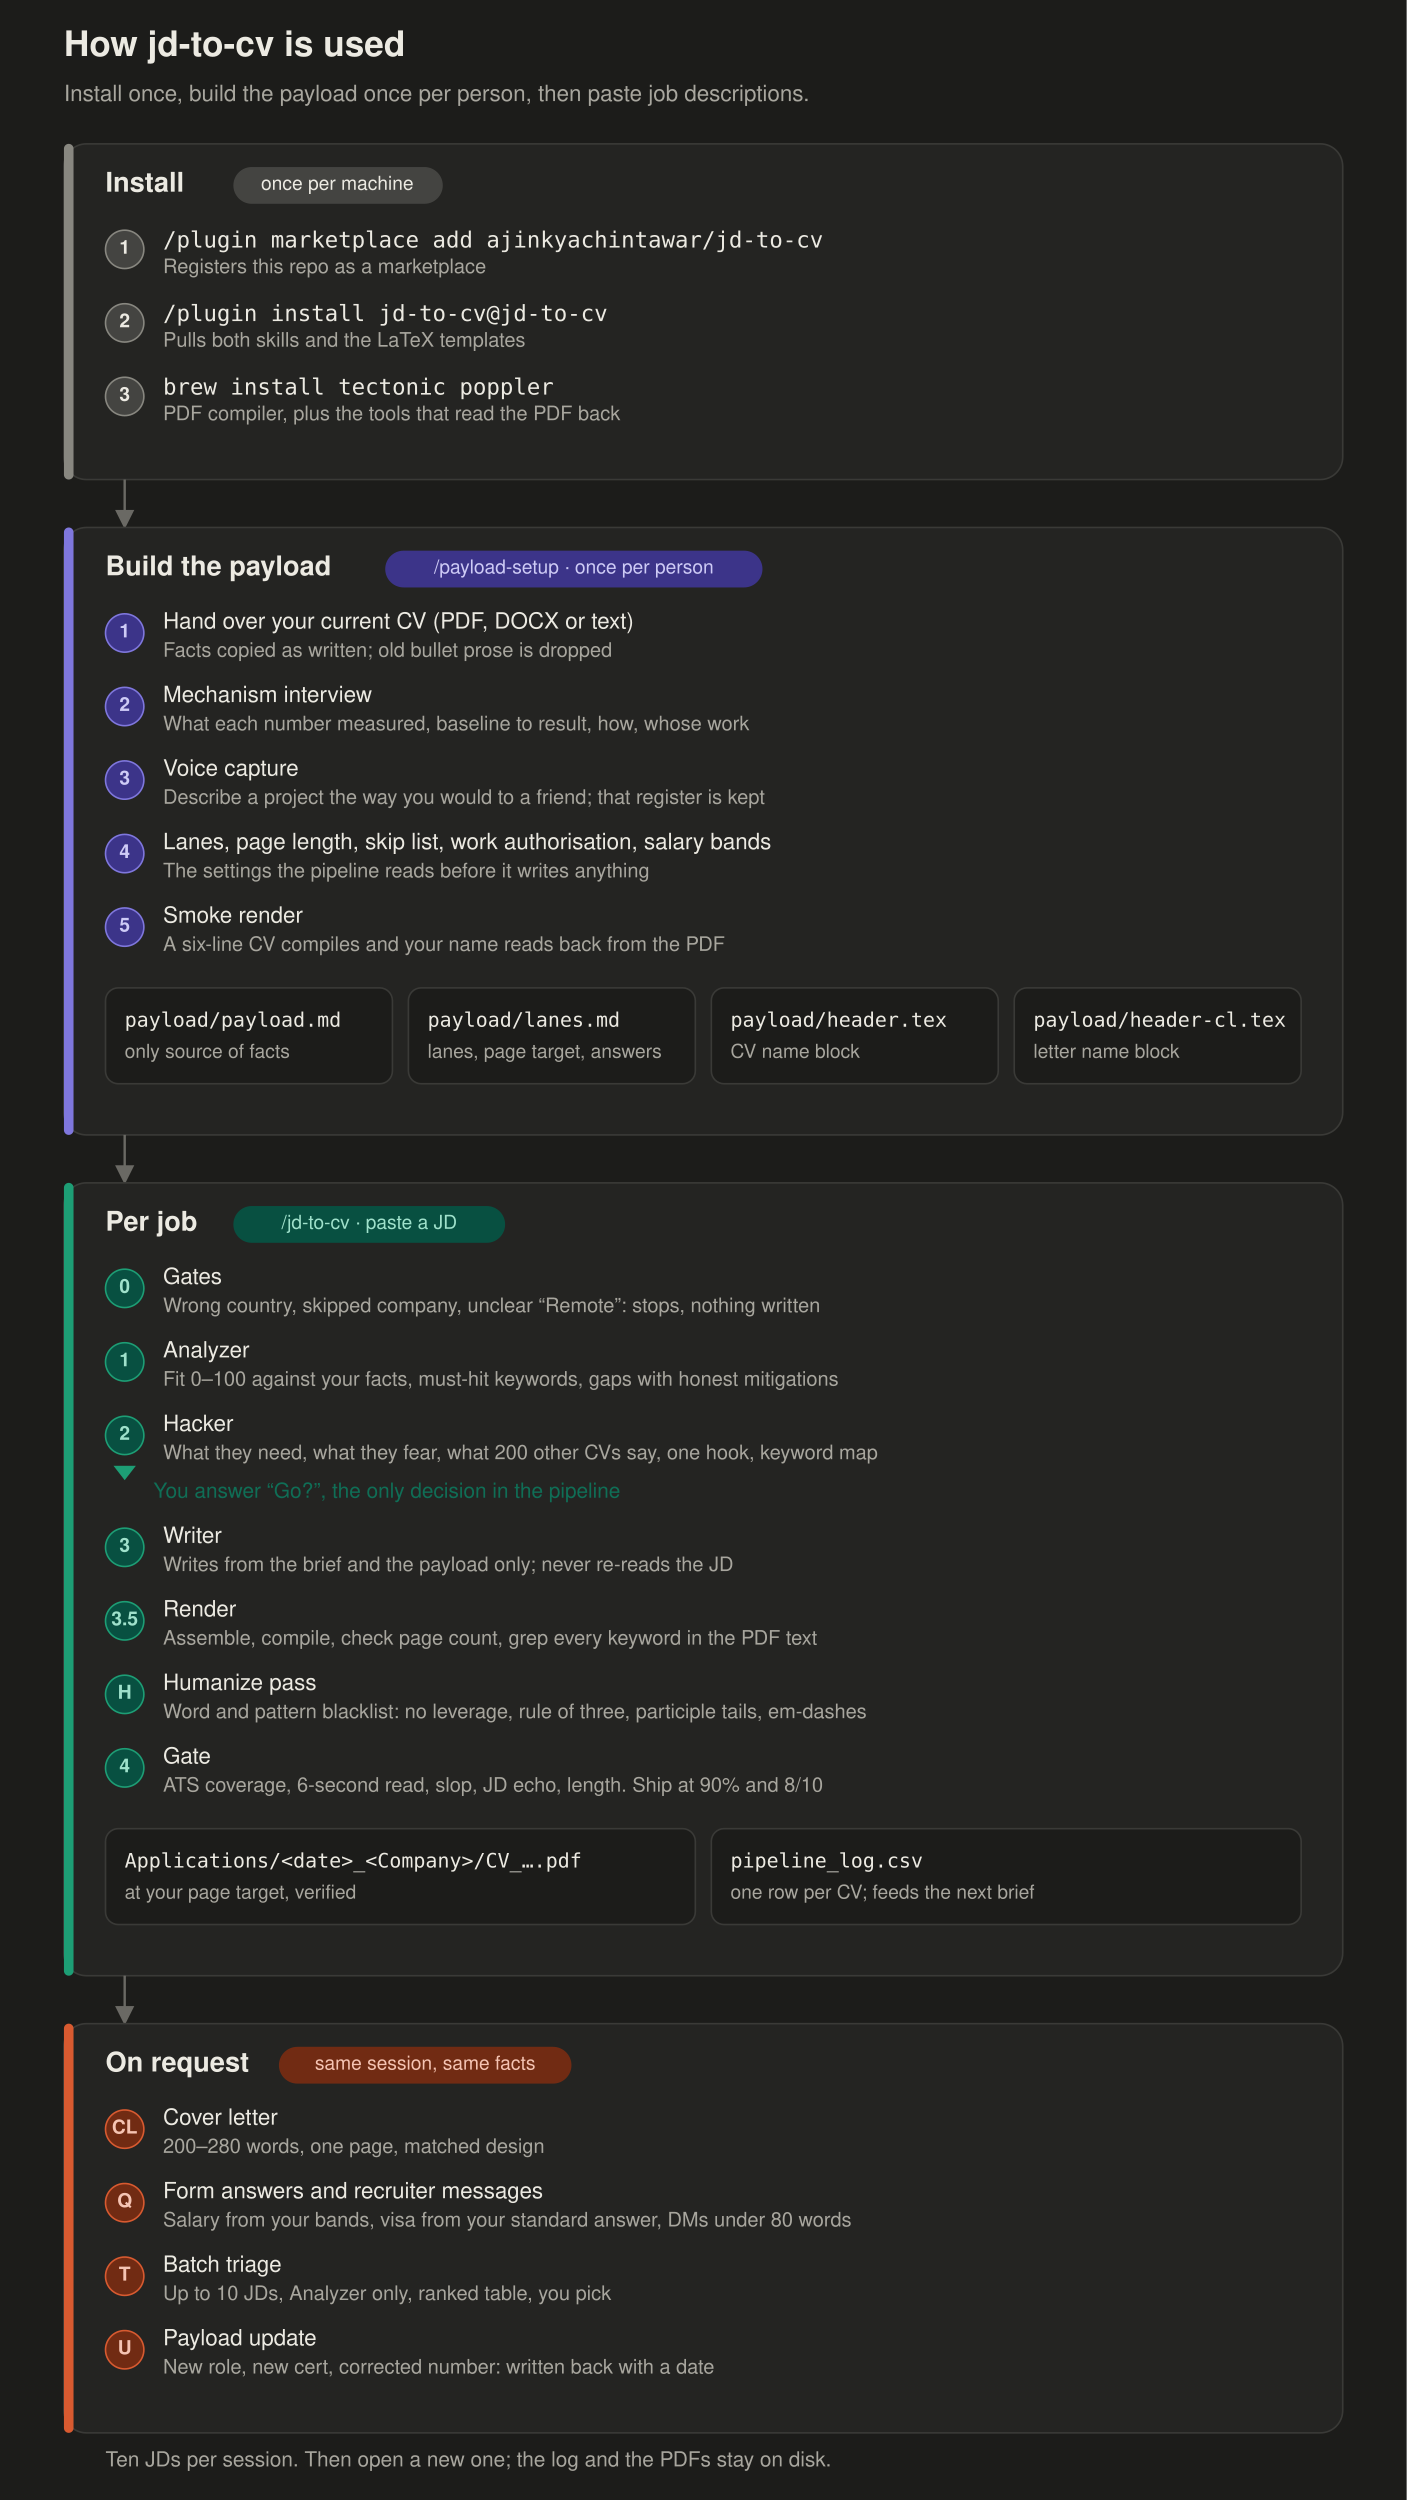
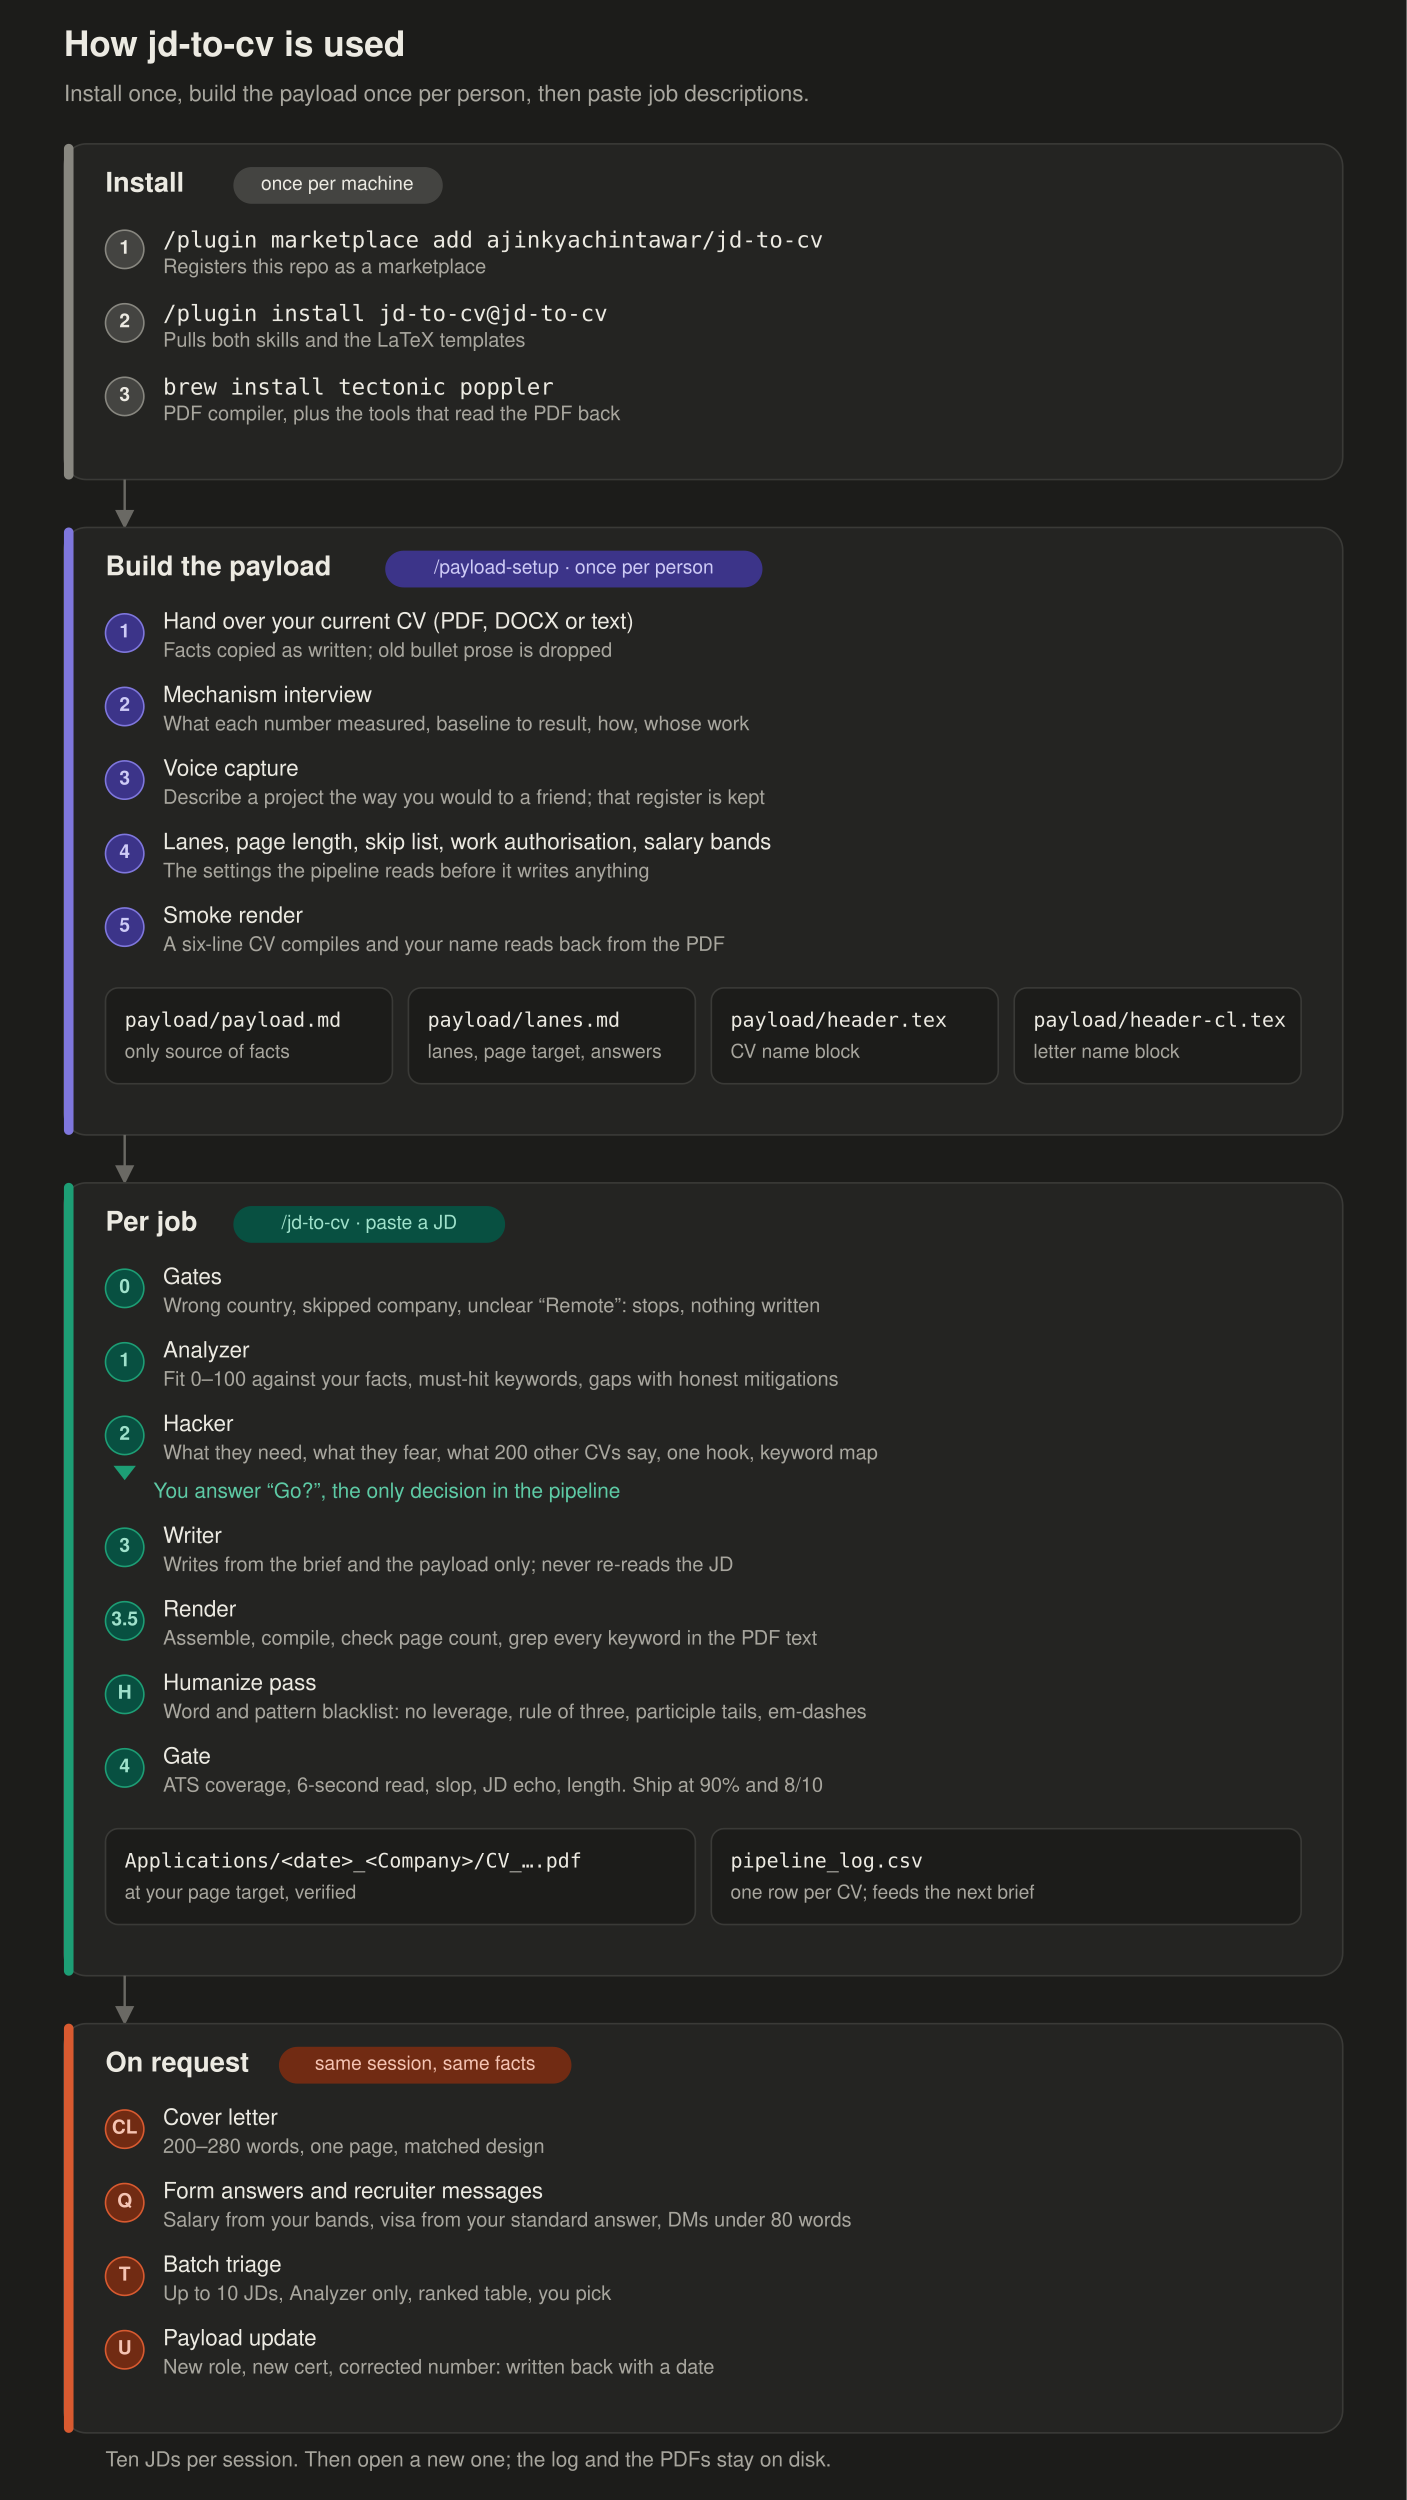
<svg xmlns="http://www.w3.org/2000/svg" width="880" height="1564" viewBox="0 0 880 1564">
  <rect width="880" height="1564" fill="#1C1C1A" />
  <defs>
    <marker id="a" markerWidth="8" markerHeight="8" refX="6" refY="4" orient="auto">
      <path d="M0 0 L8 4 L0 8 z" fill="#6A6964" />
    </marker>
  </defs>
  <text x="40" y="30" font-family="-apple-system,Segoe UI,Helvetica,Arial,sans-serif" font-size="22" font-weight="600" fill="#ECEAE2" text-anchor="start" dominant-baseline="central">How jd-to-cv is used</text>
  <text x="40" y="60" font-family="-apple-system,Segoe UI,Helvetica,Arial,sans-serif" font-size="14" font-weight="400" fill="#A8A69E" text-anchor="start" dominant-baseline="central">Install once, build the payload once per person, then paste job descriptions.</text>
  <rect x="40" y="90" width="800" height="210" rx="14" fill="#242422" stroke="#3A3A37" stroke-width="1" />
  <rect x="40" y="90" width="6" height="210" rx="3" fill="#888780" />
  <text x="66" y="116" font-family="-apple-system,Segoe UI,Helvetica,Arial,sans-serif" font-size="17" font-weight="600" fill="#ECEAE2" text-anchor="start" dominant-baseline="central">Install</text>
  <rect x="146.5" y="105" width="130" height="22" rx="11" fill="#444441" stroke="#444441" stroke-width="1" />
  <text x="211" y="116" font-family="-apple-system,Segoe UI,Helvetica,Arial,sans-serif" font-size="12" font-weight="500" fill="#ECEAE2" text-anchor="middle" dominant-baseline="central">once per machine</text>
  <circle cx="78" cy="156" r="12" fill="#444441" stroke="#888780" stroke-width="1" />
  <text x="78" y="156" font-family="-apple-system,Segoe UI,Helvetica,Arial,sans-serif" font-size="12" font-weight="600" fill="#ECEAE2" text-anchor="middle" dominant-baseline="central">1</text>
  <text x="102" y="150" font-family="SFMono-Regular,Menlo,Consolas,monospace" font-size="14" font-weight="500" fill="#ECEAE2" text-anchor="start" dominant-baseline="central">/plugin marketplace add ajinkyachintawar/jd-to-cv</text>
  <text x="102" y="168" font-family="-apple-system,Segoe UI,Helvetica,Arial,sans-serif" font-size="12.5" font-weight="400" fill="#A8A69E" text-anchor="start" dominant-baseline="central">Registers this repo as a marketplace</text>
  <circle cx="78" cy="202" r="12" fill="#444441" stroke="#888780" stroke-width="1" />
  <text x="78" y="202" font-family="-apple-system,Segoe UI,Helvetica,Arial,sans-serif" font-size="12" font-weight="600" fill="#ECEAE2" text-anchor="middle" dominant-baseline="central">2</text>
  <text x="102" y="196" font-family="SFMono-Regular,Menlo,Consolas,monospace" font-size="14" font-weight="500" fill="#ECEAE2" text-anchor="start" dominant-baseline="central">/plugin install jd-to-cv@jd-to-cv</text>
  <text x="102" y="214" font-family="-apple-system,Segoe UI,Helvetica,Arial,sans-serif" font-size="12.5" font-weight="400" fill="#A8A69E" text-anchor="start" dominant-baseline="central">Pulls both skills and the LaTeX templates</text>
  <circle cx="78" cy="248" r="12" fill="#444441" stroke="#888780" stroke-width="1" />
  <text x="78" y="248" font-family="-apple-system,Segoe UI,Helvetica,Arial,sans-serif" font-size="12" font-weight="600" fill="#ECEAE2" text-anchor="middle" dominant-baseline="central">3</text>
  <text x="102" y="242" font-family="SFMono-Regular,Menlo,Consolas,monospace" font-size="14" font-weight="500" fill="#ECEAE2" text-anchor="start" dominant-baseline="central">brew install tectonic poppler</text>
  <text x="102" y="260" font-family="-apple-system,Segoe UI,Helvetica,Arial,sans-serif" font-size="12.5" font-weight="400" fill="#A8A69E" text-anchor="start" dominant-baseline="central">PDF compiler, plus the tools that read the PDF back</text>
  <line x1="78" y1="300" x2="78" y2="328" stroke="#6A6964" stroke-width="1.5" marker-end="url(#a)" />
  <rect x="40" y="330" width="800" height="380" rx="14" fill="#242422" stroke="#3A3A37" stroke-width="1" />
  <rect x="40" y="330" width="6" height="380" rx="3" fill="#7F77DD" />
  <text x="66" y="356" font-family="-apple-system,Segoe UI,Helvetica,Arial,sans-serif" font-size="17" font-weight="600" fill="#ECEAE2" text-anchor="start" dominant-baseline="central">Build the payload</text>
  <rect x="241.5" y="345" width="235" height="22" rx="11" fill="#3C3489" stroke="#3C3489" stroke-width="1" />
  <text x="359" y="356" font-family="-apple-system,Segoe UI,Helvetica,Arial,sans-serif" font-size="12" font-weight="500" fill="#CECBF6" text-anchor="middle" dominant-baseline="central">/payload-setup · once per person</text>
  <circle cx="78" cy="396" r="12" fill="#3C3489" stroke="#7F77DD" stroke-width="1" />
  <text x="78" y="396" font-family="-apple-system,Segoe UI,Helvetica,Arial,sans-serif" font-size="12" font-weight="600" fill="#CECBF6" text-anchor="middle" dominant-baseline="central">1</text>
  <text x="102" y="390" font-family="-apple-system,Segoe UI,Helvetica,Arial,sans-serif" font-size="14" font-weight="500" fill="#ECEAE2" text-anchor="start" dominant-baseline="central">Hand over your current CV (PDF, DOCX or text)</text>
  <text x="102" y="408" font-family="-apple-system,Segoe UI,Helvetica,Arial,sans-serif" font-size="12.5" font-weight="400" fill="#A8A69E" text-anchor="start" dominant-baseline="central">Facts copied as written; old bullet prose is dropped</text>
  <circle cx="78" cy="442" r="12" fill="#3C3489" stroke="#7F77DD" stroke-width="1" />
  <text x="78" y="442" font-family="-apple-system,Segoe UI,Helvetica,Arial,sans-serif" font-size="12" font-weight="600" fill="#CECBF6" text-anchor="middle" dominant-baseline="central">2</text>
  <text x="102" y="436" font-family="-apple-system,Segoe UI,Helvetica,Arial,sans-serif" font-size="14" font-weight="500" fill="#ECEAE2" text-anchor="start" dominant-baseline="central">Mechanism interview</text>
  <text x="102" y="454" font-family="-apple-system,Segoe UI,Helvetica,Arial,sans-serif" font-size="12.5" font-weight="400" fill="#A8A69E" text-anchor="start" dominant-baseline="central">What each number measured, baseline to result, how, whose work</text>
  <circle cx="78" cy="488" r="12" fill="#3C3489" stroke="#7F77DD" stroke-width="1" />
  <text x="78" y="488" font-family="-apple-system,Segoe UI,Helvetica,Arial,sans-serif" font-size="12" font-weight="600" fill="#CECBF6" text-anchor="middle" dominant-baseline="central">3</text>
  <text x="102" y="482" font-family="-apple-system,Segoe UI,Helvetica,Arial,sans-serif" font-size="14" font-weight="500" fill="#ECEAE2" text-anchor="start" dominant-baseline="central">Voice capture</text>
  <text x="102" y="500" font-family="-apple-system,Segoe UI,Helvetica,Arial,sans-serif" font-size="12.5" font-weight="400" fill="#A8A69E" text-anchor="start" dominant-baseline="central">Describe a project the way you would to a friend; that register is kept</text>
  <circle cx="78" cy="534" r="12" fill="#3C3489" stroke="#7F77DD" stroke-width="1" />
  <text x="78" y="534" font-family="-apple-system,Segoe UI,Helvetica,Arial,sans-serif" font-size="12" font-weight="600" fill="#CECBF6" text-anchor="middle" dominant-baseline="central">4</text>
  <text x="102" y="528" font-family="-apple-system,Segoe UI,Helvetica,Arial,sans-serif" font-size="14" font-weight="500" fill="#ECEAE2" text-anchor="start" dominant-baseline="central">Lanes, page length, skip list, work authorisation, salary bands</text>
  <text x="102" y="546" font-family="-apple-system,Segoe UI,Helvetica,Arial,sans-serif" font-size="12.5" font-weight="400" fill="#A8A69E" text-anchor="start" dominant-baseline="central">The settings the pipeline reads before it writes anything</text>
  <circle cx="78" cy="580" r="12" fill="#3C3489" stroke="#7F77DD" stroke-width="1" />
  <text x="78" y="580" font-family="-apple-system,Segoe UI,Helvetica,Arial,sans-serif" font-size="12" font-weight="600" fill="#CECBF6" text-anchor="middle" dominant-baseline="central">5</text>
  <text x="102" y="574" font-family="-apple-system,Segoe UI,Helvetica,Arial,sans-serif" font-size="14" font-weight="500" fill="#ECEAE2" text-anchor="start" dominant-baseline="central">Smoke render</text>
  <text x="102" y="592" font-family="-apple-system,Segoe UI,Helvetica,Arial,sans-serif" font-size="12.5" font-weight="400" fill="#A8A69E" text-anchor="start" dominant-baseline="central">A six-line CV compiles and your name reads back from the PDF</text>
  <rect x="66.0" y="618" width="179.5" height="60" rx="8" fill="#1C1C1A" stroke="#3A3A37" stroke-width="1" />
  <text x="78.0" y="638" font-family="SFMono-Regular,Menlo,Consolas,monospace" font-size="12.5" font-weight="500" fill="#ECEAE2" text-anchor="start" dominant-baseline="central">payload/payload.md</text>
  <text x="78.0" y="659" font-family="-apple-system,Segoe UI,Helvetica,Arial,sans-serif" font-size="12" font-weight="400" fill="#A8A69E" text-anchor="start" dominant-baseline="central">only source of facts</text>
  <rect x="255.5" y="618" width="179.5" height="60" rx="8" fill="#1C1C1A" stroke="#3A3A37" stroke-width="1" />
  <text x="267.5" y="638" font-family="SFMono-Regular,Menlo,Consolas,monospace" font-size="12.5" font-weight="500" fill="#ECEAE2" text-anchor="start" dominant-baseline="central">payload/lanes.md</text>
  <text x="267.5" y="659" font-family="-apple-system,Segoe UI,Helvetica,Arial,sans-serif" font-size="12" font-weight="400" fill="#A8A69E" text-anchor="start" dominant-baseline="central">lanes, page target, answers</text>
  <rect x="445.0" y="618" width="179.5" height="60" rx="8" fill="#1C1C1A" stroke="#3A3A37" stroke-width="1" />
  <text x="457.0" y="638" font-family="SFMono-Regular,Menlo,Consolas,monospace" font-size="12.5" font-weight="500" fill="#ECEAE2" text-anchor="start" dominant-baseline="central">payload/header.tex</text>
  <text x="457.0" y="659" font-family="-apple-system,Segoe UI,Helvetica,Arial,sans-serif" font-size="12" font-weight="400" fill="#A8A69E" text-anchor="start" dominant-baseline="central">CV name block</text>
  <rect x="634.5" y="618" width="179.5" height="60" rx="8" fill="#1C1C1A" stroke="#3A3A37" stroke-width="1" />
  <text x="646.5" y="638" font-family="SFMono-Regular,Menlo,Consolas,monospace" font-size="12.5" font-weight="500" fill="#ECEAE2" text-anchor="start" dominant-baseline="central">payload/header-cl.tex</text>
  <text x="646.5" y="659" font-family="-apple-system,Segoe UI,Helvetica,Arial,sans-serif" font-size="12" font-weight="400" fill="#A8A69E" text-anchor="start" dominant-baseline="central">letter name block</text>
  <line x1="78" y1="710" x2="78" y2="738" stroke="#6A6964" stroke-width="1.5" marker-end="url(#a)" />
  <rect x="40" y="740" width="800" height="496" rx="14" fill="#242422" stroke="#3A3A37" stroke-width="1" />
  <rect x="40" y="740" width="6" height="496" rx="3" fill="#1D9E75" />
  <text x="66" y="766" font-family="-apple-system,Segoe UI,Helvetica,Arial,sans-serif" font-size="17" font-weight="600" fill="#ECEAE2" text-anchor="start" dominant-baseline="central">Per job</text>
  <rect x="146.5" y="755" width="169" height="22" rx="11" fill="#085041" stroke="#085041" stroke-width="1" />
  <text x="231" y="766" font-family="-apple-system,Segoe UI,Helvetica,Arial,sans-serif" font-size="12" font-weight="500" fill="#9FE1CB" text-anchor="middle" dominant-baseline="central">/jd-to-cv · paste a JD</text>
  <circle cx="78" cy="806" r="12" fill="#085041" stroke="#1D9E75" stroke-width="1" />
  <text x="78" y="806" font-family="-apple-system,Segoe UI,Helvetica,Arial,sans-serif" font-size="12" font-weight="600" fill="#9FE1CB" text-anchor="middle" dominant-baseline="central">0</text>
  <text x="102" y="800" font-family="-apple-system,Segoe UI,Helvetica,Arial,sans-serif" font-size="14" font-weight="500" fill="#ECEAE2" text-anchor="start" dominant-baseline="central">Gates</text>
  <text x="102" y="818" font-family="-apple-system,Segoe UI,Helvetica,Arial,sans-serif" font-size="12.5" font-weight="400" fill="#A8A69E" text-anchor="start" dominant-baseline="central">Wrong country, skipped company, unclear “Remote”: stops, nothing written</text>
  <circle cx="78" cy="852" r="12" fill="#085041" stroke="#1D9E75" stroke-width="1" />
  <text x="78" y="852" font-family="-apple-system,Segoe UI,Helvetica,Arial,sans-serif" font-size="12" font-weight="600" fill="#9FE1CB" text-anchor="middle" dominant-baseline="central">1</text>
  <text x="102" y="846" font-family="-apple-system,Segoe UI,Helvetica,Arial,sans-serif" font-size="14" font-weight="500" fill="#ECEAE2" text-anchor="start" dominant-baseline="central">Analyzer</text>
  <text x="102" y="864" font-family="-apple-system,Segoe UI,Helvetica,Arial,sans-serif" font-size="12.5" font-weight="400" fill="#A8A69E" text-anchor="start" dominant-baseline="central">Fit 0–100 against your facts, must-hit keywords, gaps with honest mitigations</text>
  <circle cx="78" cy="898" r="12" fill="#085041" stroke="#1D9E75" stroke-width="1" />
  <text x="78" y="898" font-family="-apple-system,Segoe UI,Helvetica,Arial,sans-serif" font-size="12" font-weight="600" fill="#9FE1CB" text-anchor="middle" dominant-baseline="central">2</text>
  <text x="102" y="892" font-family="-apple-system,Segoe UI,Helvetica,Arial,sans-serif" font-size="14" font-weight="500" fill="#ECEAE2" text-anchor="start" dominant-baseline="central">Hacker</text>
  <text x="102" y="910" font-family="-apple-system,Segoe UI,Helvetica,Arial,sans-serif" font-size="12.5" font-weight="400" fill="#A8A69E" text-anchor="start" dominant-baseline="central">What they need, what they fear, what 200 other CVs say, one hook, keyword map</text>
  <path d="M78 926 l7 -9 h-14 z" fill="#1D9E75" />
-   <text x="96" y="934" font-family="-apple-system,Segoe UI,Helvetica,Arial,sans-serif" font-size="13" font-weight="500" fill="#0F6E56" text-anchor="start" dominant-baseline="central">You answer “Go?”, the only decision in the pipeline</text>
+   <text x="96" y="934" font-family="-apple-system,Segoe UI,Helvetica,Arial,sans-serif" font-size="13" font-weight="500" fill="#5DCAA5" text-anchor="start" dominant-baseline="central">You answer “Go?”, the only decision in the pipeline</text>
  <circle cx="78" cy="968" r="12" fill="#085041" stroke="#1D9E75" stroke-width="1" />
  <text x="78" y="968" font-family="-apple-system,Segoe UI,Helvetica,Arial,sans-serif" font-size="12" font-weight="600" fill="#9FE1CB" text-anchor="middle" dominant-baseline="central">3</text>
  <text x="102" y="962" font-family="-apple-system,Segoe UI,Helvetica,Arial,sans-serif" font-size="14" font-weight="500" fill="#ECEAE2" text-anchor="start" dominant-baseline="central">Writer</text>
  <text x="102" y="980" font-family="-apple-system,Segoe UI,Helvetica,Arial,sans-serif" font-size="12.5" font-weight="400" fill="#A8A69E" text-anchor="start" dominant-baseline="central">Writes from the brief and the payload only; never re-reads the JD</text>
  <circle cx="78" cy="1014" r="12" fill="#085041" stroke="#1D9E75" stroke-width="1" />
  <text x="78" y="1014" font-family="-apple-system,Segoe UI,Helvetica,Arial,sans-serif" font-size="12" font-weight="600" fill="#9FE1CB" text-anchor="middle" dominant-baseline="central">3.5</text>
  <text x="102" y="1008" font-family="-apple-system,Segoe UI,Helvetica,Arial,sans-serif" font-size="14" font-weight="500" fill="#ECEAE2" text-anchor="start" dominant-baseline="central">Render</text>
  <text x="102" y="1026" font-family="-apple-system,Segoe UI,Helvetica,Arial,sans-serif" font-size="12.5" font-weight="400" fill="#A8A69E" text-anchor="start" dominant-baseline="central">Assemble, compile, check page count, grep every keyword in the PDF text</text>
  <circle cx="78" cy="1060" r="12" fill="#085041" stroke="#1D9E75" stroke-width="1" />
  <text x="78" y="1060" font-family="-apple-system,Segoe UI,Helvetica,Arial,sans-serif" font-size="12" font-weight="600" fill="#9FE1CB" text-anchor="middle" dominant-baseline="central">H</text>
  <text x="102" y="1054" font-family="-apple-system,Segoe UI,Helvetica,Arial,sans-serif" font-size="14" font-weight="500" fill="#ECEAE2" text-anchor="start" dominant-baseline="central">Humanize pass</text>
  <text x="102" y="1072" font-family="-apple-system,Segoe UI,Helvetica,Arial,sans-serif" font-size="12.5" font-weight="400" fill="#A8A69E" text-anchor="start" dominant-baseline="central">Word and pattern blacklist: no leverage, rule of three, participle tails, em-dashes</text>
  <circle cx="78" cy="1106" r="12" fill="#085041" stroke="#1D9E75" stroke-width="1" />
  <text x="78" y="1106" font-family="-apple-system,Segoe UI,Helvetica,Arial,sans-serif" font-size="12" font-weight="600" fill="#9FE1CB" text-anchor="middle" dominant-baseline="central">4</text>
  <text x="102" y="1100" font-family="-apple-system,Segoe UI,Helvetica,Arial,sans-serif" font-size="14" font-weight="500" fill="#ECEAE2" text-anchor="start" dominant-baseline="central">Gate</text>
  <text x="102" y="1118" font-family="-apple-system,Segoe UI,Helvetica,Arial,sans-serif" font-size="12.5" font-weight="400" fill="#A8A69E" text-anchor="start" dominant-baseline="central">ATS coverage, 6-second read, slop, JD echo, length. Ship at 90% and 8/10</text>
  <rect x="66.0" y="1144" width="369.0" height="60" rx="8" fill="#1C1C1A" stroke="#3A3A37" stroke-width="1" />
  <text x="78.0" y="1164" font-family="SFMono-Regular,Menlo,Consolas,monospace" font-size="12.5" font-weight="500" fill="#ECEAE2" text-anchor="start" dominant-baseline="central">Applications/&lt;date&gt;_&lt;Company&gt;/CV_….pdf</text>
  <text x="78.0" y="1185" font-family="-apple-system,Segoe UI,Helvetica,Arial,sans-serif" font-size="12" font-weight="400" fill="#A8A69E" text-anchor="start" dominant-baseline="central">at your page target, verified</text>
  <rect x="445.0" y="1144" width="369.0" height="60" rx="8" fill="#1C1C1A" stroke="#3A3A37" stroke-width="1" />
  <text x="457.0" y="1164" font-family="SFMono-Regular,Menlo,Consolas,monospace" font-size="12.5" font-weight="500" fill="#ECEAE2" text-anchor="start" dominant-baseline="central">pipeline_log.csv</text>
  <text x="457.0" y="1185" font-family="-apple-system,Segoe UI,Helvetica,Arial,sans-serif" font-size="12" font-weight="400" fill="#A8A69E" text-anchor="start" dominant-baseline="central">one row per CV; feeds the next brief</text>
  <line x1="78" y1="1236" x2="78" y2="1264" stroke="#6A6964" stroke-width="1.5" marker-end="url(#a)" />
  <rect x="40" y="1266" width="800" height="256" rx="14" fill="#242422" stroke="#3A3A37" stroke-width="1" />
  <rect x="40" y="1266" width="6" height="256" rx="3" fill="#D85A30" />
  <text x="66" y="1292" font-family="-apple-system,Segoe UI,Helvetica,Arial,sans-serif" font-size="17" font-weight="600" fill="#ECEAE2" text-anchor="start" dominant-baseline="central">On request</text>
  <rect x="175.0" y="1281" width="182" height="22" rx="11" fill="#712B13" stroke="#712B13" stroke-width="1" />
  <text x="266" y="1292" font-family="-apple-system,Segoe UI,Helvetica,Arial,sans-serif" font-size="12" font-weight="500" fill="#F5C4B3" text-anchor="middle" dominant-baseline="central">same session, same facts</text>
  <circle cx="78" cy="1332" r="12" fill="#712B13" stroke="#D85A30" stroke-width="1" />
  <text x="78" y="1332" font-family="-apple-system,Segoe UI,Helvetica,Arial,sans-serif" font-size="12" font-weight="600" fill="#F5C4B3" text-anchor="middle" dominant-baseline="central">CL</text>
  <text x="102" y="1326" font-family="-apple-system,Segoe UI,Helvetica,Arial,sans-serif" font-size="14" font-weight="500" fill="#ECEAE2" text-anchor="start" dominant-baseline="central">Cover letter</text>
  <text x="102" y="1344" font-family="-apple-system,Segoe UI,Helvetica,Arial,sans-serif" font-size="12.5" font-weight="400" fill="#A8A69E" text-anchor="start" dominant-baseline="central">200–280 words, one page, matched design</text>
  <circle cx="78" cy="1378" r="12" fill="#712B13" stroke="#D85A30" stroke-width="1" />
  <text x="78" y="1378" font-family="-apple-system,Segoe UI,Helvetica,Arial,sans-serif" font-size="12" font-weight="600" fill="#F5C4B3" text-anchor="middle" dominant-baseline="central">Q</text>
  <text x="102" y="1372" font-family="-apple-system,Segoe UI,Helvetica,Arial,sans-serif" font-size="14" font-weight="500" fill="#ECEAE2" text-anchor="start" dominant-baseline="central">Form answers and recruiter messages</text>
  <text x="102" y="1390" font-family="-apple-system,Segoe UI,Helvetica,Arial,sans-serif" font-size="12.5" font-weight="400" fill="#A8A69E" text-anchor="start" dominant-baseline="central">Salary from your bands, visa from your standard answer, DMs under 80 words</text>
  <circle cx="78" cy="1424" r="12" fill="#712B13" stroke="#D85A30" stroke-width="1" />
  <text x="78" y="1424" font-family="-apple-system,Segoe UI,Helvetica,Arial,sans-serif" font-size="12" font-weight="600" fill="#F5C4B3" text-anchor="middle" dominant-baseline="central">T</text>
  <text x="102" y="1418" font-family="-apple-system,Segoe UI,Helvetica,Arial,sans-serif" font-size="14" font-weight="500" fill="#ECEAE2" text-anchor="start" dominant-baseline="central">Batch triage</text>
  <text x="102" y="1436" font-family="-apple-system,Segoe UI,Helvetica,Arial,sans-serif" font-size="12.5" font-weight="400" fill="#A8A69E" text-anchor="start" dominant-baseline="central">Up to 10 JDs, Analyzer only, ranked table, you pick</text>
  <circle cx="78" cy="1470" r="12" fill="#712B13" stroke="#D85A30" stroke-width="1" />
  <text x="78" y="1470" font-family="-apple-system,Segoe UI,Helvetica,Arial,sans-serif" font-size="12" font-weight="600" fill="#F5C4B3" text-anchor="middle" dominant-baseline="central">U</text>
  <text x="102" y="1464" font-family="-apple-system,Segoe UI,Helvetica,Arial,sans-serif" font-size="14" font-weight="500" fill="#ECEAE2" text-anchor="start" dominant-baseline="central">Payload update</text>
  <text x="102" y="1482" font-family="-apple-system,Segoe UI,Helvetica,Arial,sans-serif" font-size="12.5" font-weight="400" fill="#A8A69E" text-anchor="start" dominant-baseline="central">New role, new cert, corrected number: written back with a date</text>
  <text x="66" y="1540" font-family="-apple-system,Segoe UI,Helvetica,Arial,sans-serif" font-size="13" font-weight="500" fill="#A8A69E" text-anchor="start" dominant-baseline="central">Ten JDs per session. Then open a new one; the log and the PDFs stay on disk.</text>
</svg>
